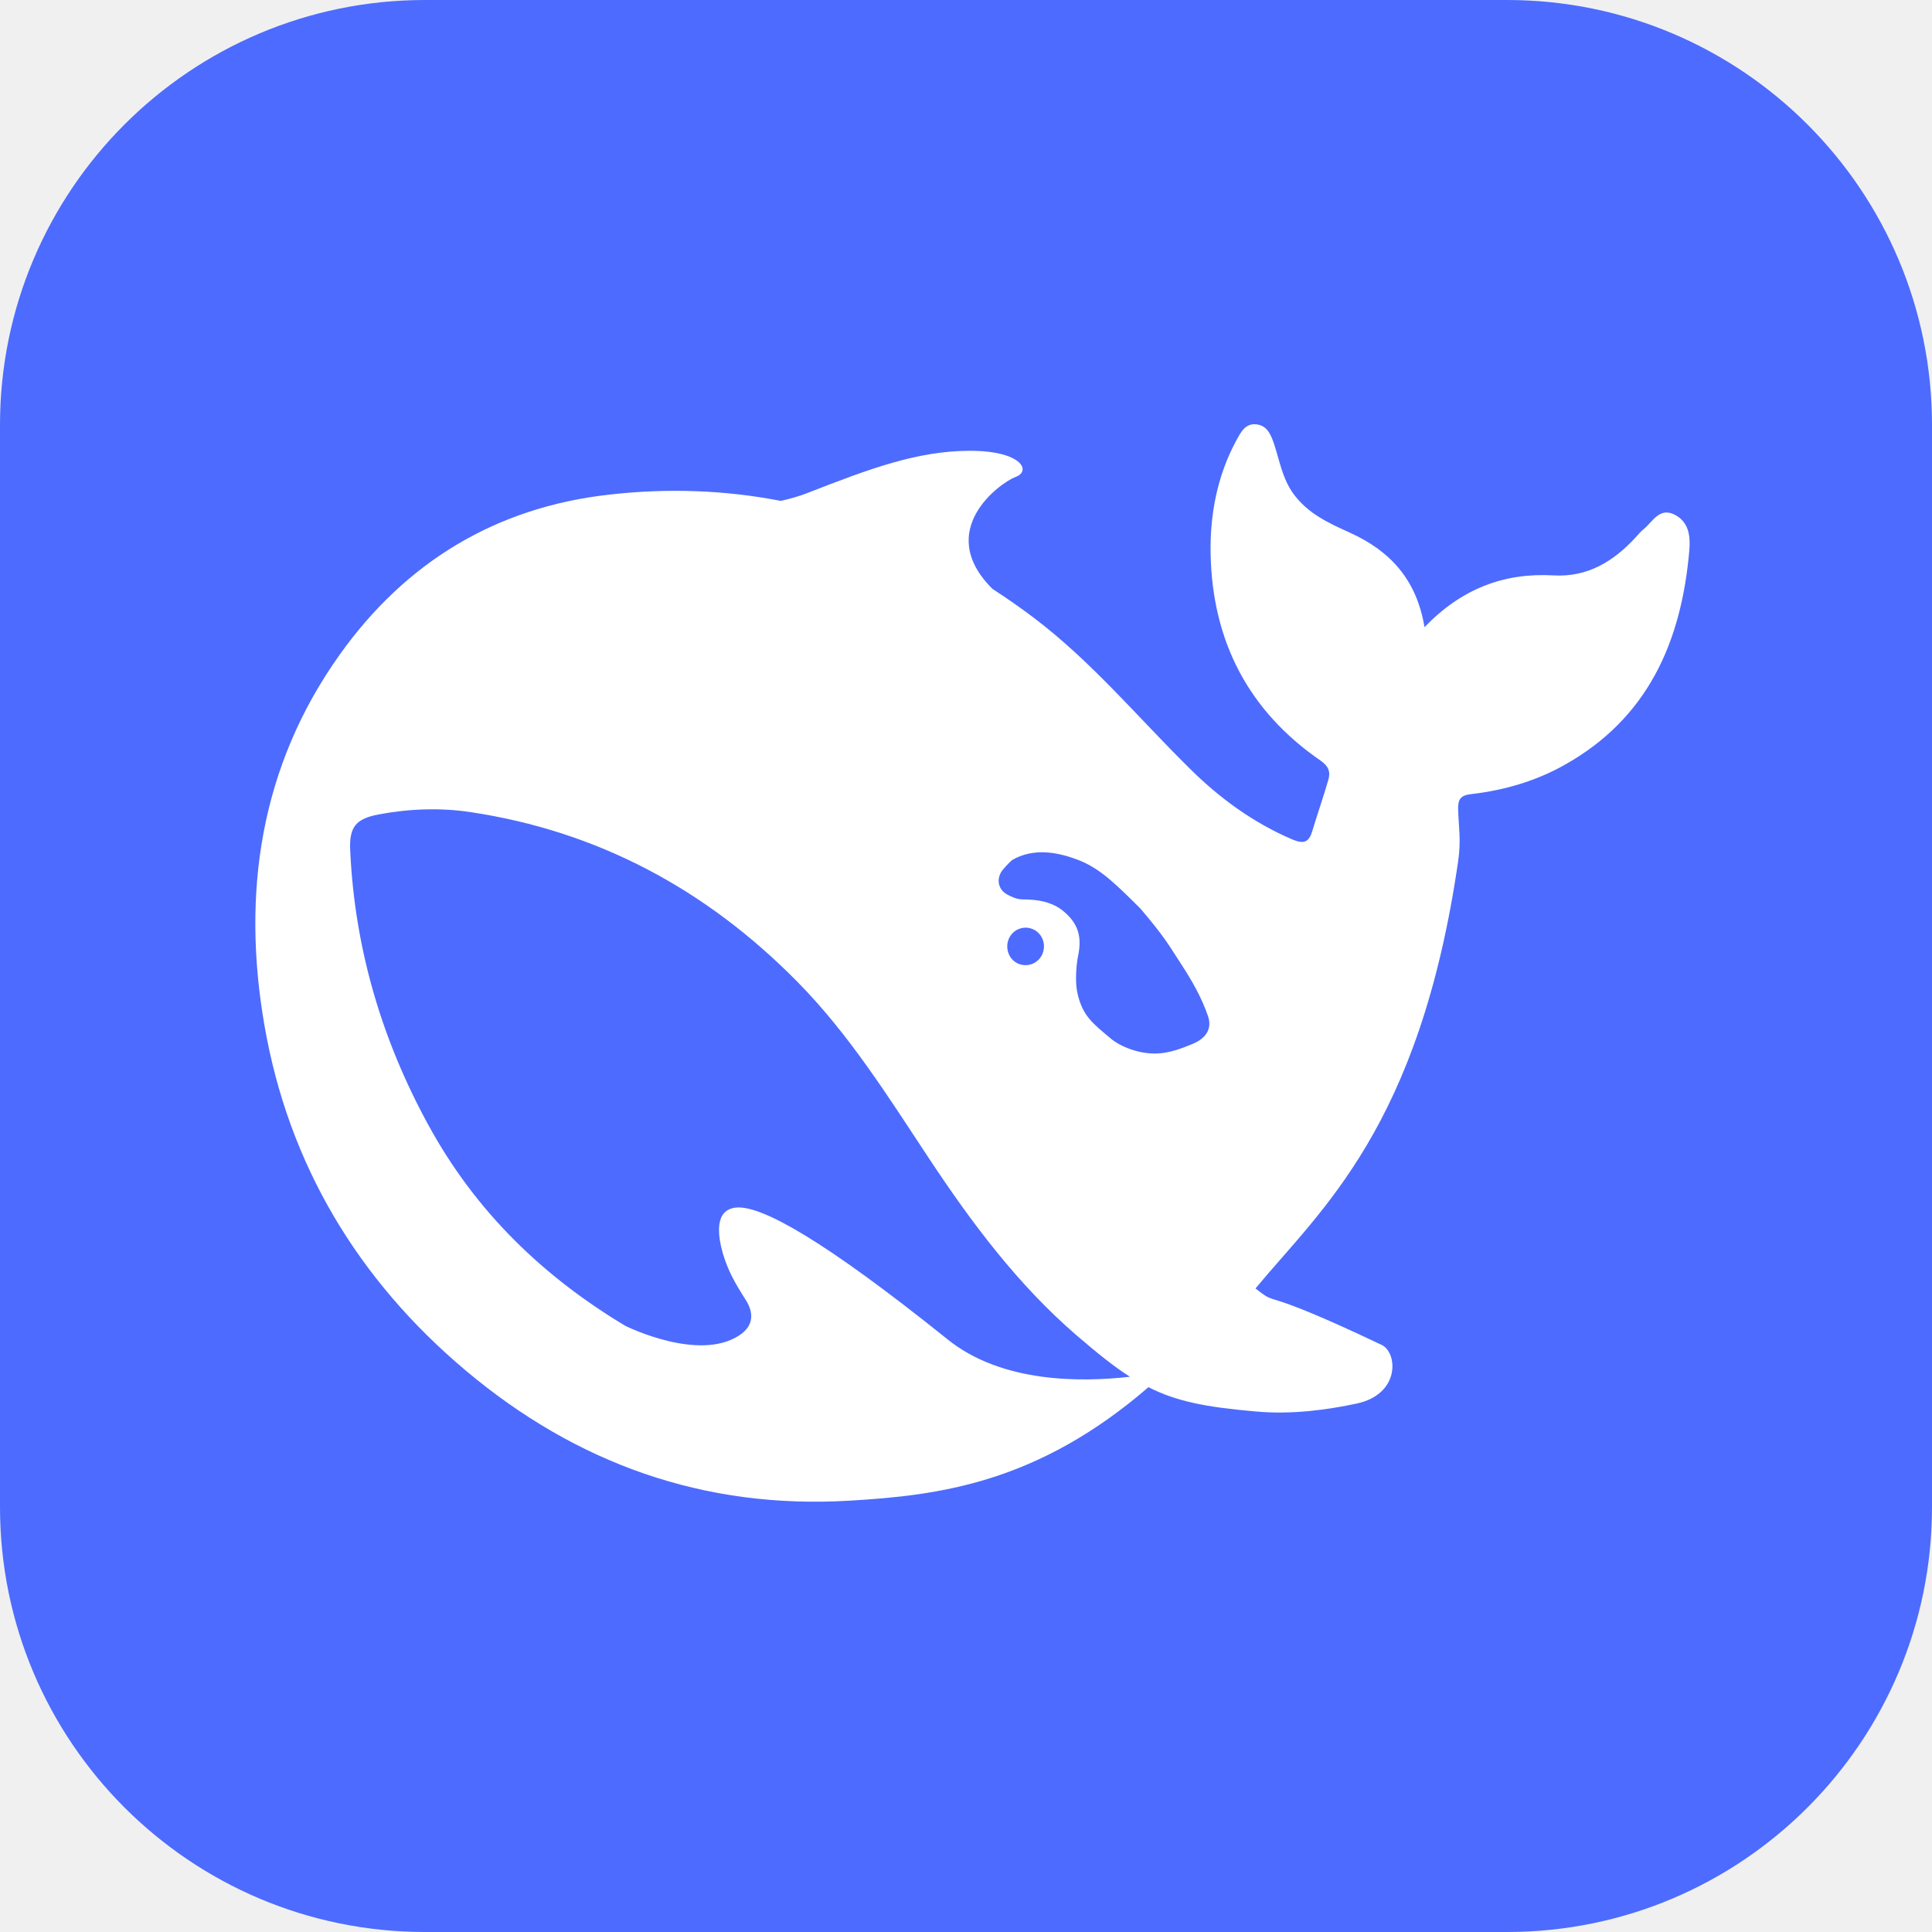
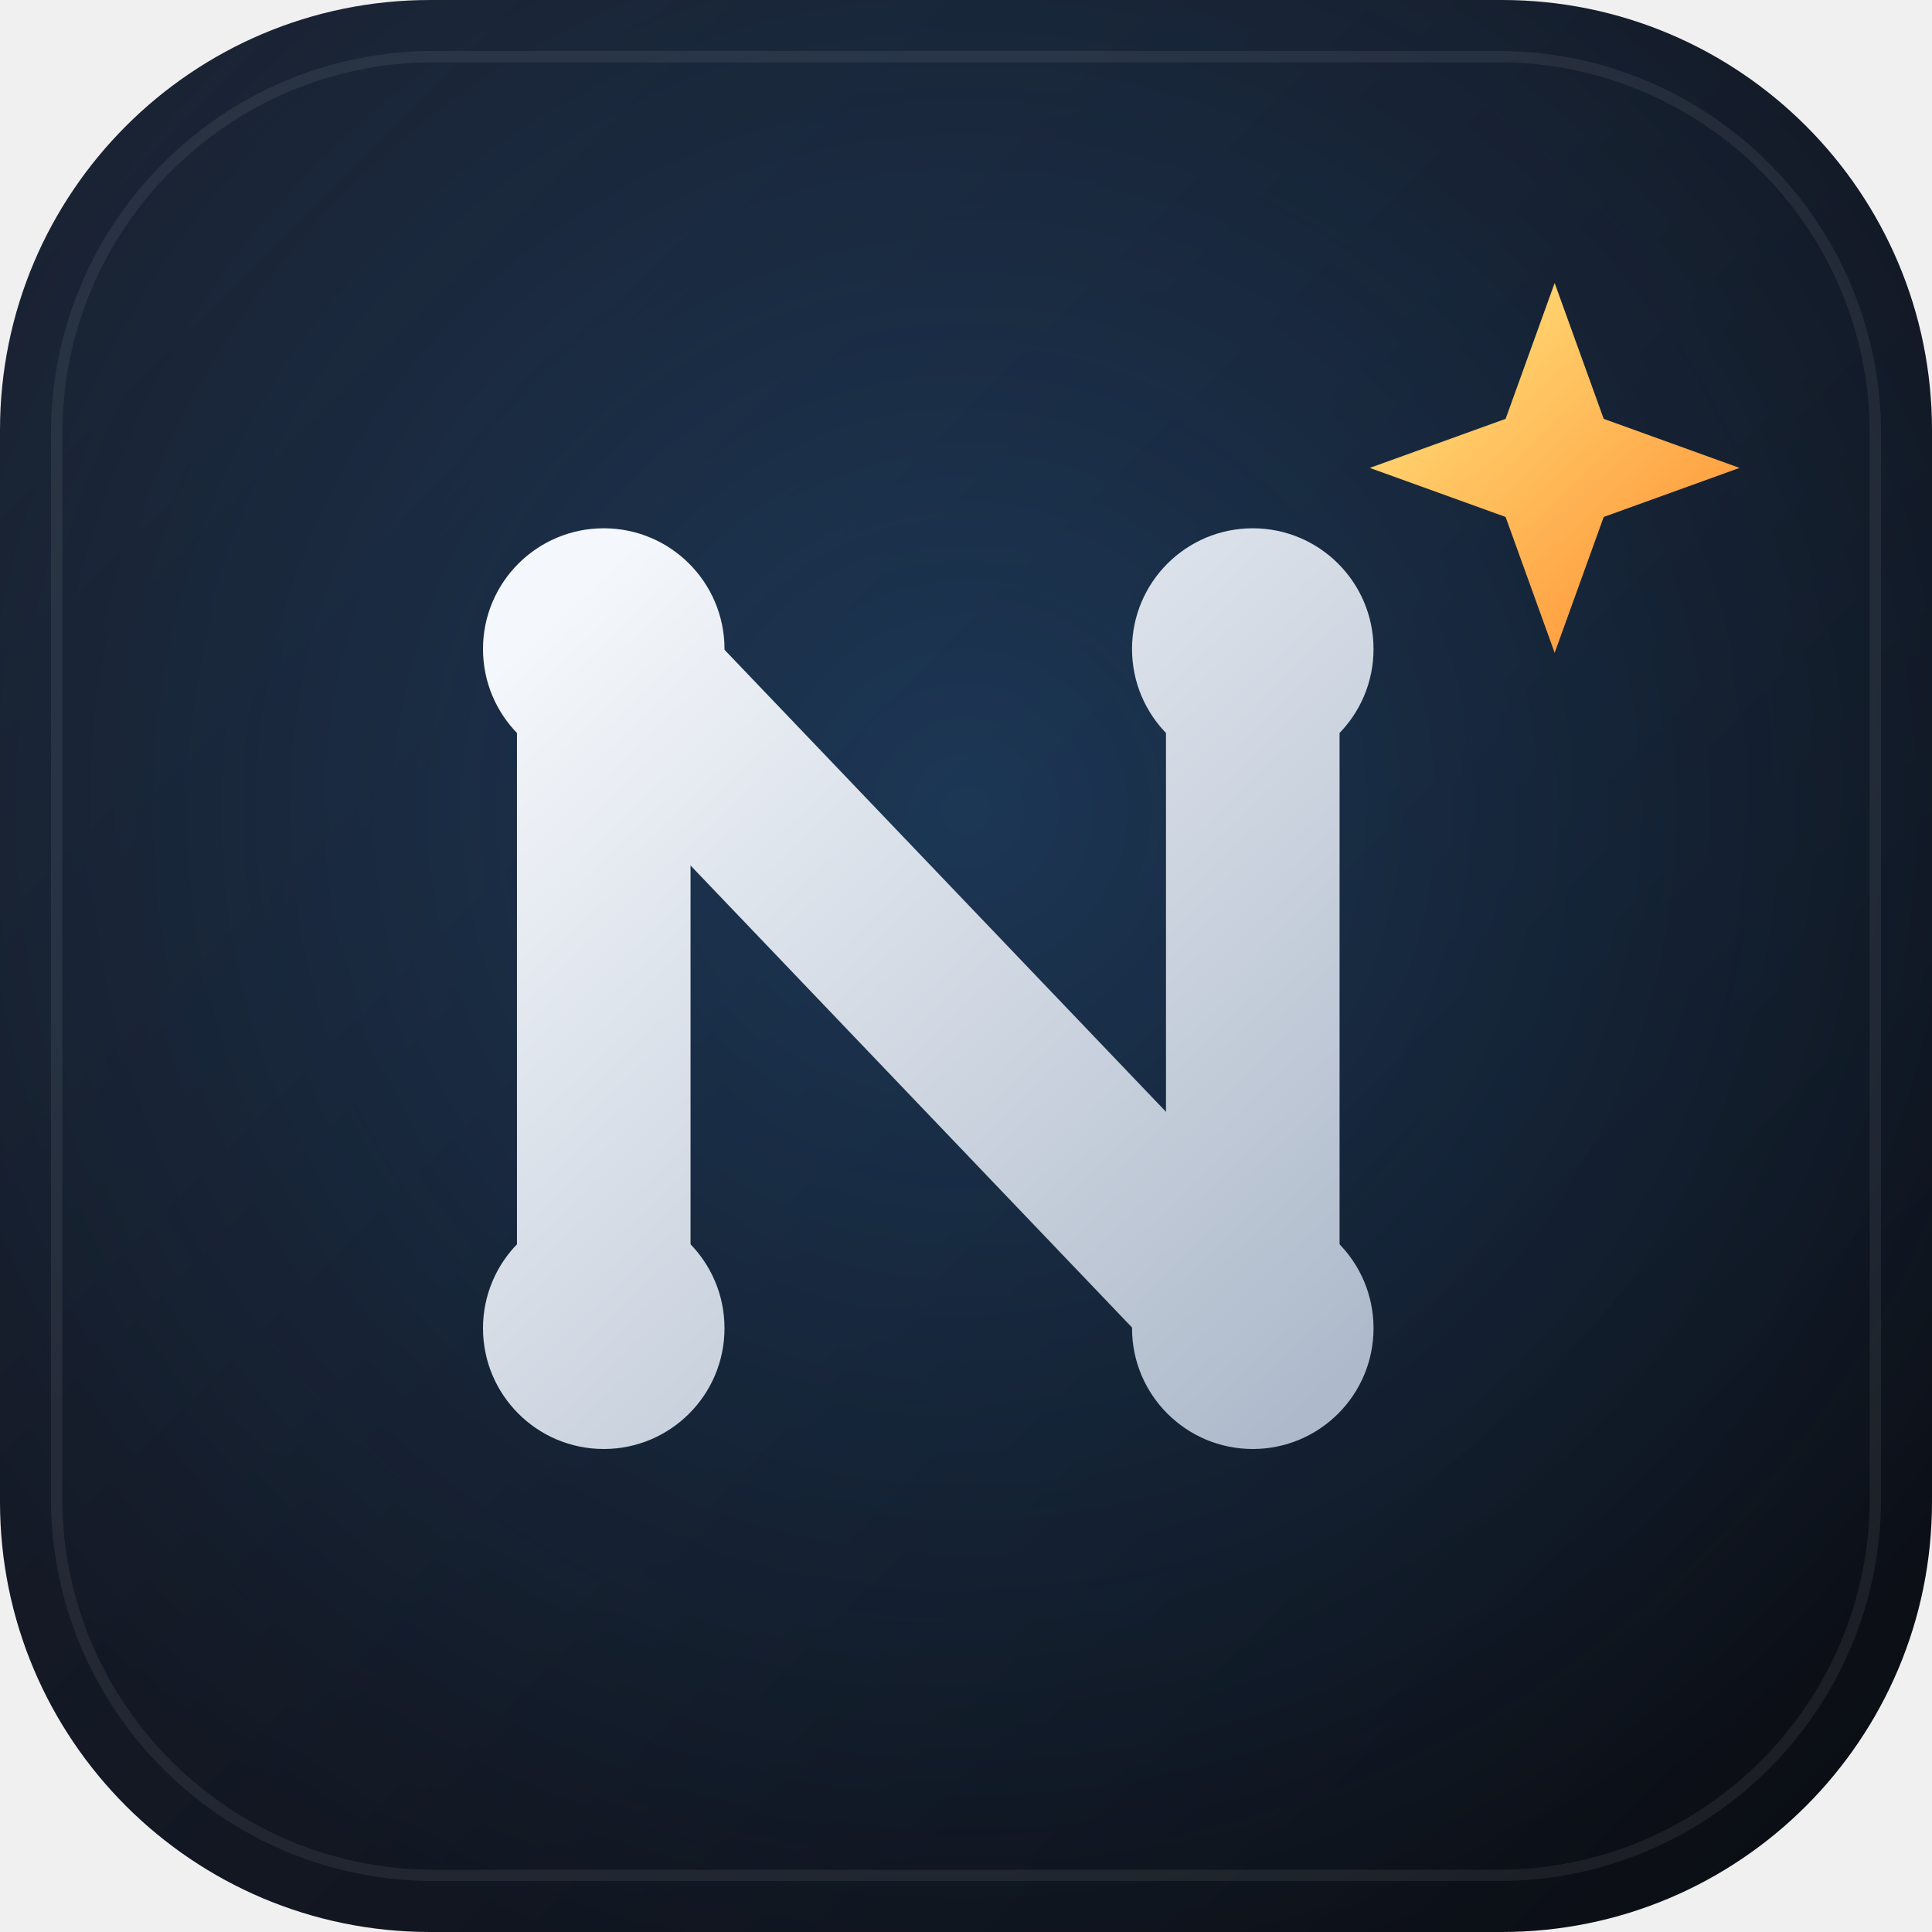
- <svg xmlns="http://www.w3.org/2000/svg" width="512" height="512" viewBox="0 0 512 512">
-   <rect width="512" height="512" rx="112.64" fill="#4D6BFE" />
-   <g transform="translate(59.80 57.38) scale(7.8629)">
-     <path d="M48.835 10.048C48.323 9.792 48.102 10.28 47.803 10.528C47.701 10.608 47.614 10.712 47.527 10.808C46.779 11.624 45.905 12.16 44.762 12.096C43.092 12 41.666 12.536 40.406 13.84C40.138 12.232 39.248 11.272 37.893 10.656C37.184 10.336 36.467 10.016 35.97 9.32C35.623 8.824 35.529 8.272 35.356 7.728C35.246 7.4 35.135 7.064 34.765 7.008C34.363 6.944 34.206 7.288 34.048 7.576C33.418 8.752 33.173 10.048 33.197 11.36C33.252 14.312 34.474 16.664 36.9 18.336C37.176 18.528 37.247 18.72 37.16 19C36.995 19.576 36.797 20.136 36.624 20.712C36.514 21.08 36.349 21.16 35.962 21C34.631 20.432 33.481 19.592 32.464 18.576C30.739 16.872 29.179 14.992 27.233 13.52C26.776 13.176 26.319 12.856 25.847 12.552C23.862 10.584 26.107 8.968 26.627 8.776C27.17 8.576 26.816 7.888 25.059 7.896C23.302 7.904 21.695 8.504 19.647 9.304C19.348 9.424 19.032 9.512 18.709 9.584C16.85 9.224 14.92 9.144 12.903 9.376C9.106 9.808 6.073 11.64 3.843 14.768C1.165 18.528 0.534 22.8 1.307 27.256C2.118 31.952 4.466 35.84 8.074 38.88C11.816 42.032 16.125 43.576 21.041 43.28C24.027 43.104 27.352 42.696 31.102 39.456C32.047 39.936 33.04 40.128 34.686 40.272C35.955 40.392 37.176 40.208 38.121 40.008C39.602 39.688 39.499 38.288 38.964 38.032C34.623 35.968 35.576 36.808 34.71 36.128C36.916 33.464 40.24 30.696 41.54 21.728C41.643 21.016 41.556 20.568 41.54 19.992C41.532 19.64 41.611 19.504 42.005 19.464C43.092 19.336 44.148 19.032 45.117 18.488C47.929 16.92 49.064 14.344 49.331 11.256C49.371 10.784 49.324 10.296 48.835 10.048ZM24.326 37.84C20.12 34.464 18.079 33.352 17.236 33.4C16.448 33.448 16.59 34.368 16.763 34.968C16.944 35.56 17.181 35.968 17.512 36.488C17.74 36.832 17.898 37.344 17.283 37.728C15.928 38.584 13.573 37.44 13.462 37.384C10.721 35.736 8.428 33.56 6.813 30.584C5.253 27.72 4.348 24.648 4.198 21.368C4.158 20.576 4.387 20.296 5.159 20.152C6.175 19.96 7.223 19.92 8.239 20.072C12.533 20.712 16.189 22.672 19.253 25.776C21.002 27.544 22.325 29.656 23.689 31.72C25.138 33.912 26.698 36 28.683 37.712C29.384 38.312 29.943 38.768 30.479 39.104C28.864 39.288 26.17 39.328 24.326 37.84ZM26.343 24.6C26.343 24.248 26.619 23.968 26.966 23.968C27.044 23.968 27.115 23.984 27.178 24.008C27.265 24.04 27.344 24.088 27.407 24.16C27.517 24.272 27.58 24.432 27.58 24.6C27.58 24.952 27.304 25.232 26.957 25.232C26.611 25.232 26.343 24.952 26.343 24.6ZM32.606 27.88C32.205 28.048 31.803 28.192 31.416 28.208C30.818 28.24 30.164 27.992 29.81 27.688C29.258 27.216 28.864 26.952 28.699 26.128C28.628 25.776 28.668 25.232 28.73 24.92C28.872 24.248 28.714 23.816 28.25 23.424C27.872 23.104 27.391 23.016 26.863 23.016C26.666 23.016 26.485 22.928 26.351 22.856C26.13 22.744 25.949 22.464 26.123 22.12C26.178 22.008 26.446 21.736 26.509 21.688C27.226 21.272 28.053 21.408 28.817 21.72C29.526 22.016 30.061 22.56 30.834 23.328C31.622 24.256 31.763 24.512 32.212 25.208C32.567 25.752 32.89 26.312 33.11 26.952C33.245 27.352 33.071 27.68 32.606 27.88Z" fill="#ffffff" />
+ <svg xmlns="http://www.w3.org/2000/svg" viewBox="0 0 1024 1024" width="1024" height="1024" role="img" aria-label="Neo DSH">
+   <defs>
+     <linearGradient id="plate" x1="0" y1="0" x2="1" y2="1">
+       <stop offset="0" stop-color="#1A2130" />
+       <stop offset="0.55" stop-color="#121722" />
+       <stop offset="1" stop-color="#0A0D13" />
+     </linearGradient>
+     <linearGradient id="ink" gradientUnits="userSpaceOnUse" x1="300" y1="320" x2="700" y2="740">
+       <stop offset="0" stop-color="#F4F7FB" />
+       <stop offset="1" stop-color="#AEBACB" />
+     </linearGradient>
+     <linearGradient id="spark" gradientUnits="userSpaceOnUse" x1="760" y1="150" x2="900" y2="300">
+       <stop offset="0" stop-color="#FFE07A" />
+       <stop offset="1" stop-color="#FF9B3D" />
+     </linearGradient>
+     <radialGradient id="glow" cx="0.5" cy="0.42" r="0.62">
+       <stop offset="0" stop-color="#3AA0FF" stop-opacity="0.22" />
+       <stop offset="1" stop-color="#3AA0FF" stop-opacity="0" />
+     </radialGradient>
+   </defs>
+   <rect x="0" y="0" width="1024" height="1024" rx="228" fill="url(#plate)" />
+   <rect x="0" y="0" width="1024" height="1024" rx="228" fill="url(#glow)" />
+   <rect x="30" y="30" width="964" height="964" rx="200" fill="none" stroke="#FFFFFF" stroke-opacity="0.07" stroke-width="6" />
+   <g stroke="url(#ink)" stroke-width="92" stroke-linecap="round" fill="none">
+     <path d="M320 704 V344" />
+     <path d="M664 704 V344" />
+     <path d="M320 344 L664 704" />
  </g>
+   <g fill="url(#ink)">
+     <circle cx="320" cy="344" r="64" />
+     <circle cx="664" cy="344" r="64" />
+     <circle cx="320" cy="704" r="64" />
+     <circle cx="664" cy="704" r="64" />
+   </g>
+   <path d="M824 150 L850 222 L922 248 L850 274 L824 346 L798 274 L726 248 L798 222 Z" fill="url(#spark)" />
</svg>
